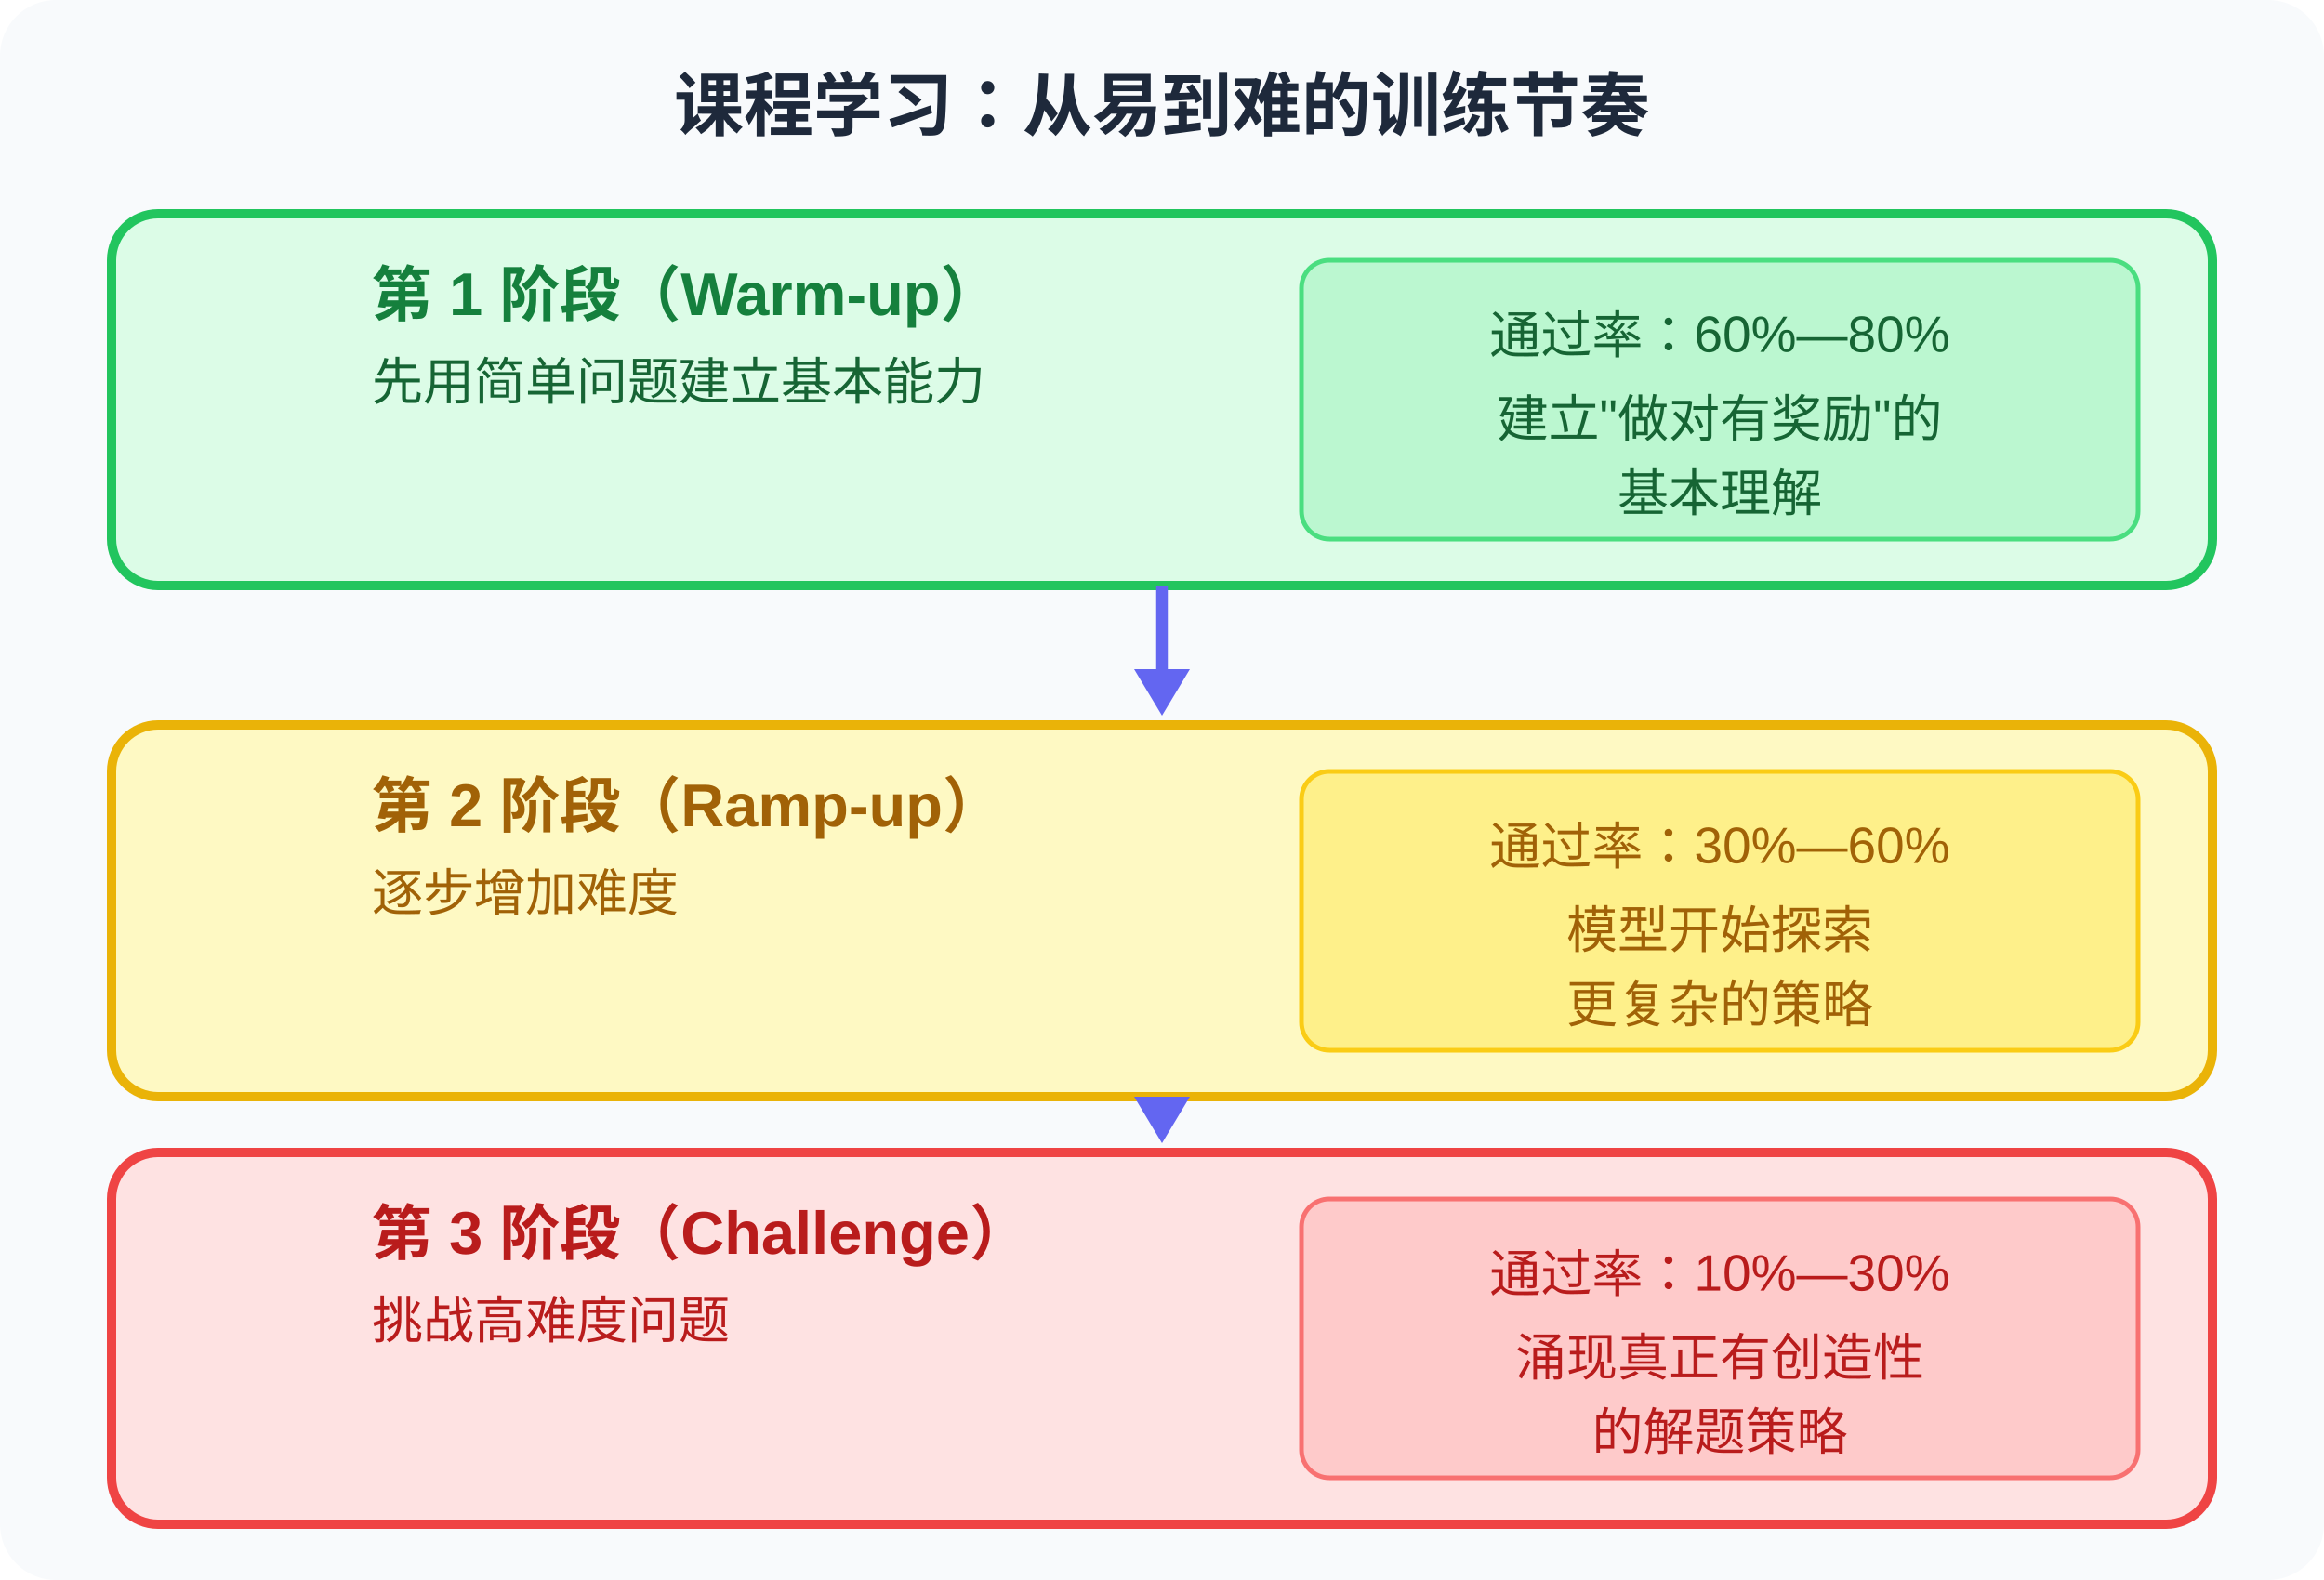
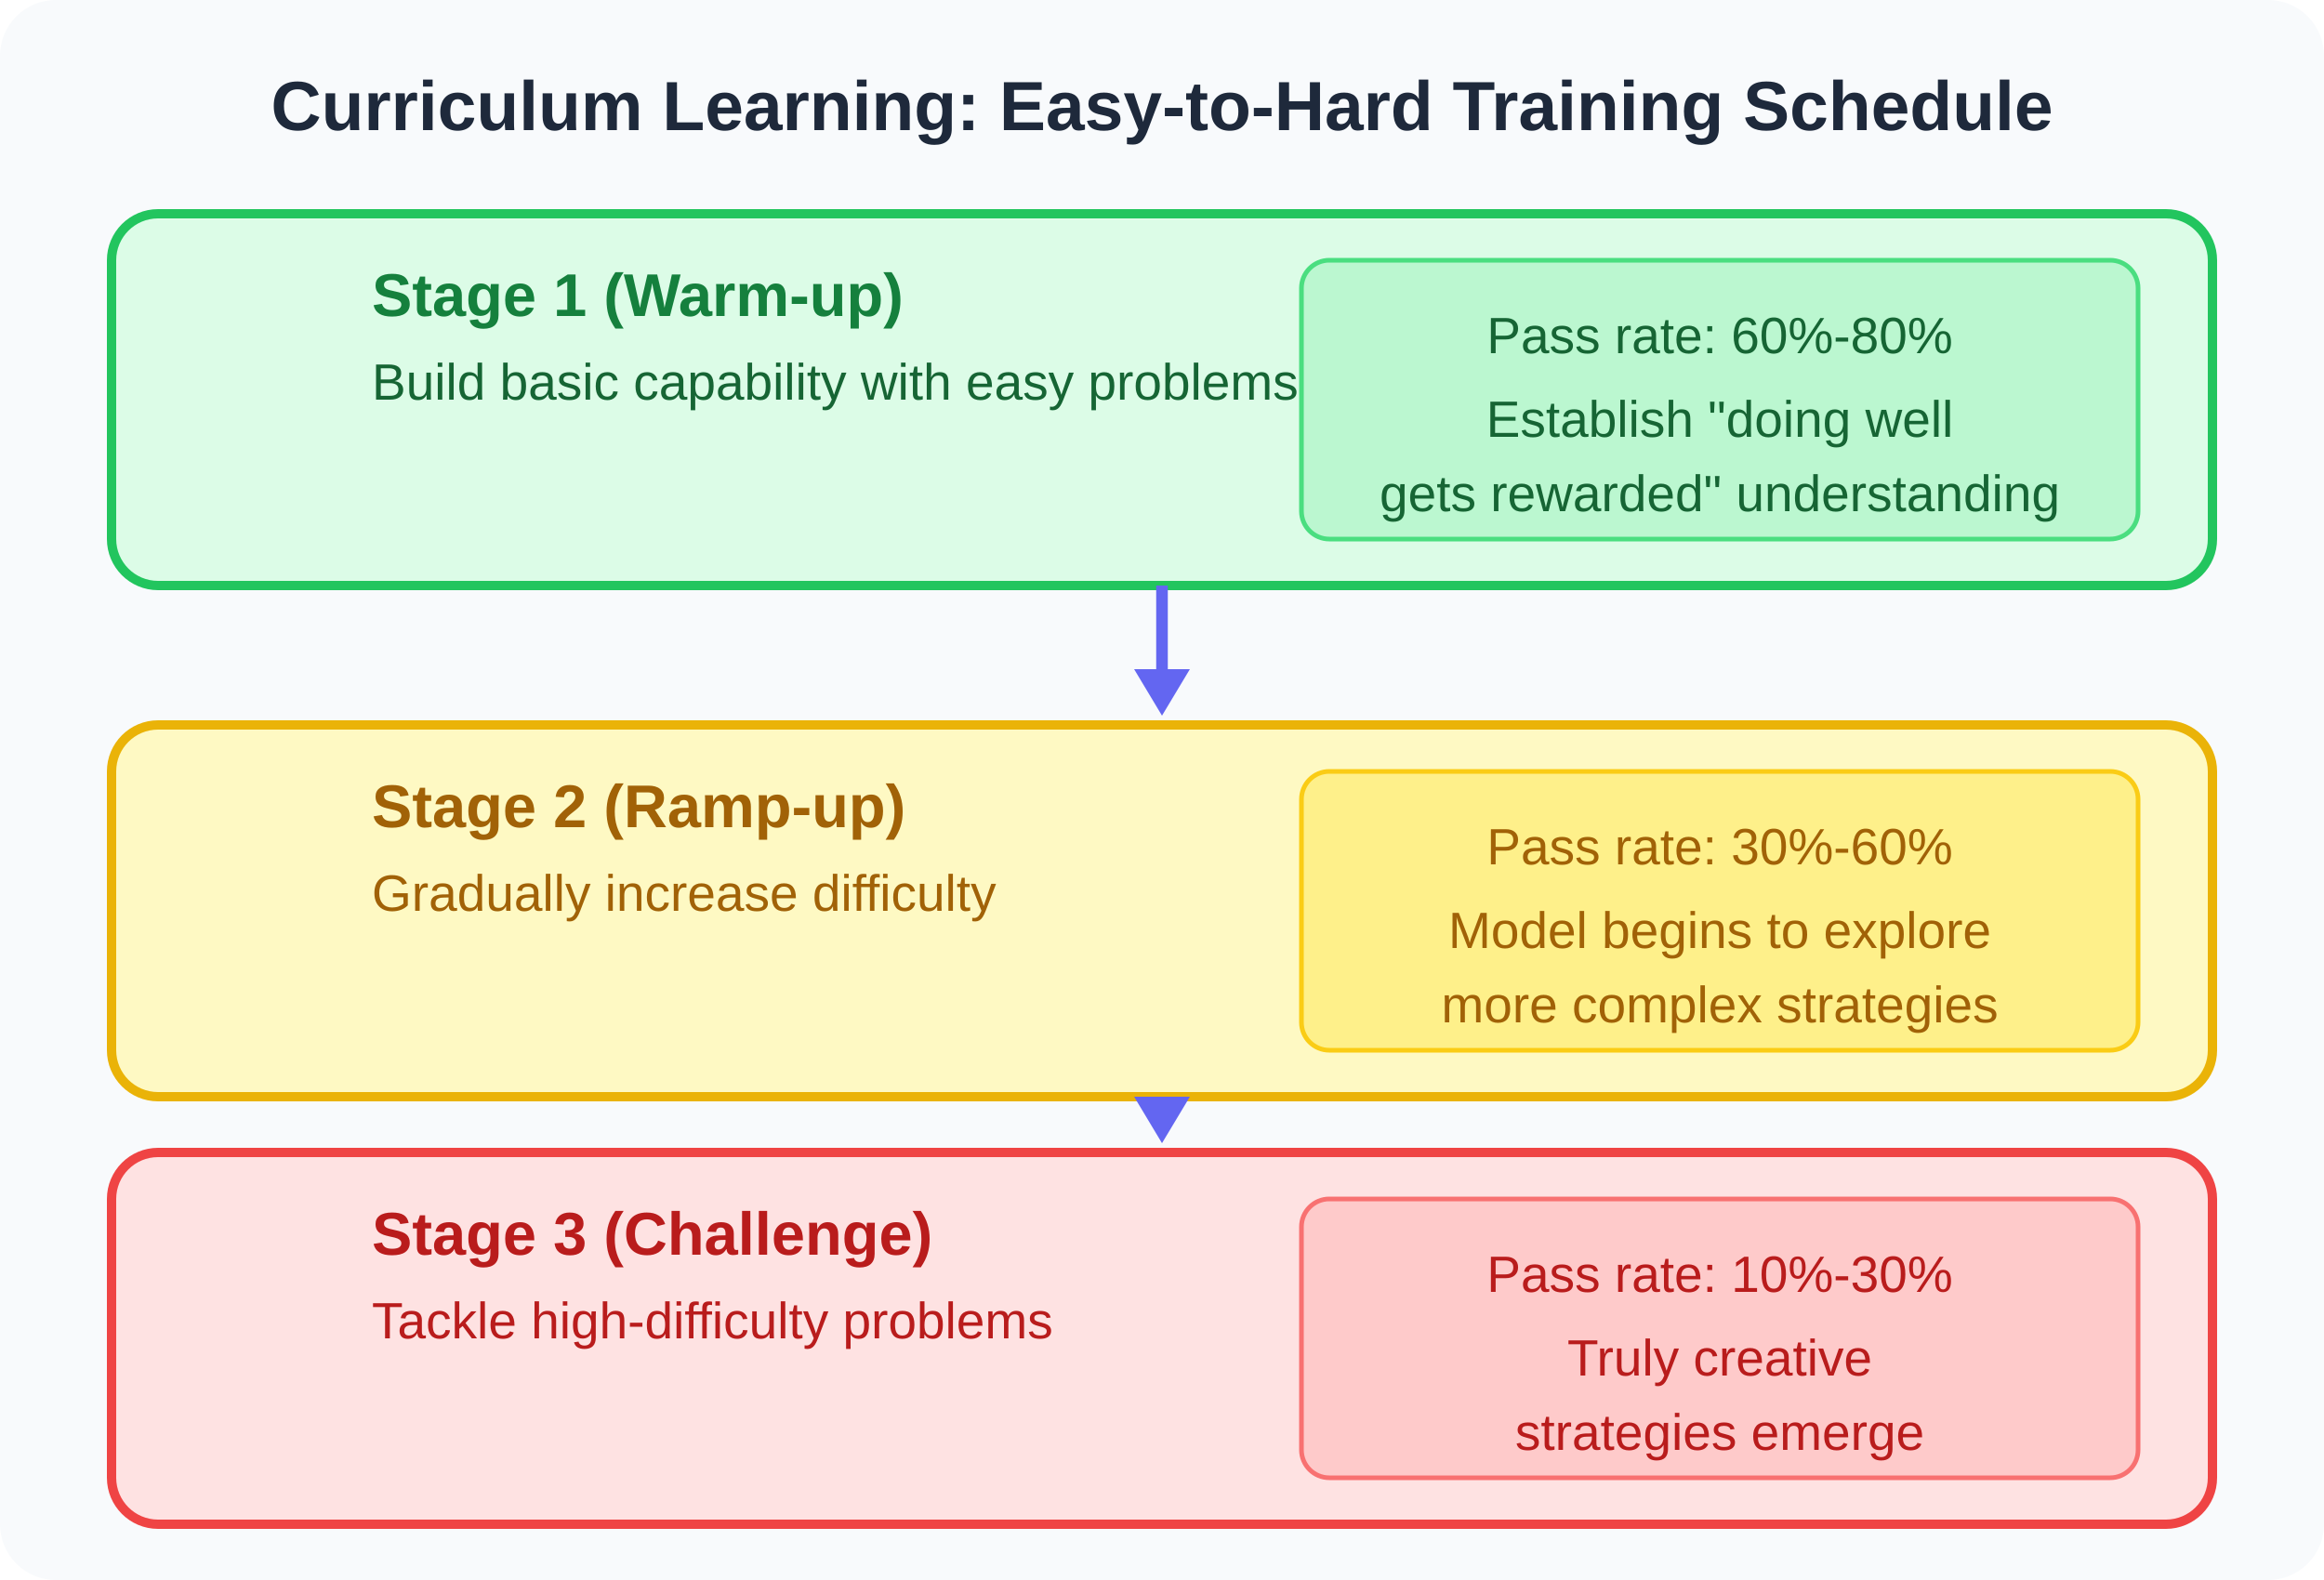
<svg xmlns="http://www.w3.org/2000/svg" viewBox="0 0 500 340" width="500" height="340" font-family="'PingFang SC','Microsoft YaHei',Arial,sans-serif">
  <rect width="500" height="340" rx="12" fill="#f8fafc" />
-   <text x="250" y="28" text-anchor="middle" font-size="15" font-weight="bold" fill="#1e293b">课程学习：从易到难的训练节奏</text>
+   <text x="250" y="28" text-anchor="middle" font-size="15" font-weight="bold" fill="#1e293b">Curriculum Learning: Easy-to-Hard Training Schedule</text>
  <rect x="24" y="46" width="452" height="80" rx="10" fill="#dcfce7" stroke="#22c55e" stroke-width="2" />
-   <text x="80" y="68" font-size="13" font-weight="bold" fill="#15803d">第 1 阶段（Warm-up）</text>
-   <text x="80" y="86" font-size="11" fill="#166534">先用简单问题建立基本能力</text>
+   <text x="80" y="68" font-size="13" font-weight="bold" fill="#15803d">Stage 1 (Warm-up)</text>
+   <text x="80" y="86" font-size="11" fill="#166534">Build basic capability with easy problems first</text>
  <rect x="280" y="56" width="180" height="60" rx="6" fill="#bbf7d0" stroke="#4ade80" stroke-width="1" />
-   <text x="370" y="76" text-anchor="middle" font-size="11" fill="#166534">通过率：60%—80%</text>
-   <text x="370" y="94" text-anchor="middle" font-size="11" fill="#166534">建立"做对有奖励"的</text>
-   <text x="370" y="110" text-anchor="middle" font-size="11" fill="#166534">基本理解</text>
+   <text x="370" y="76" text-anchor="middle" font-size="11" fill="#166534">Pass rate: 60%-80%</text>
+   <text x="370" y="94" text-anchor="middle" font-size="11" fill="#166534">Establish "doing well</text>
+   <text x="370" y="110" text-anchor="middle" font-size="11" fill="#166534">gets rewarded" understanding</text>
  <line x1="250" y1="126" x2="250" y2="144" stroke="#6366f1" stroke-width="2.5">
    <marker id="arr2" markerWidth="8" markerHeight="8" refX="6" refY="3" orient="auto">
      <path d="M0,0 L0,6 L8,3 z" fill="#6366f1" />
    </marker>
  </line>
  <polygon points="244,144 256,144 250,154" fill="#6366f1" />
  <rect x="24" y="156" width="452" height="80" rx="10" fill="#fef9c3" stroke="#eab308" stroke-width="2" />
-   <text x="80" y="178" font-size="13" font-weight="bold" fill="#a16207">第 2 阶段（Ramp-up）</text>
-   <text x="80" y="196" font-size="11" fill="#a16207">逐步增加难度</text>
+   <text x="80" y="178" font-size="13" font-weight="bold" fill="#a16207">Stage 2 (Ramp-up)</text>
+   <text x="80" y="196" font-size="11" fill="#a16207">Gradually increase difficulty</text>
  <rect x="280" y="166" width="180" height="60" rx="6" fill="#fef08a" stroke="#facc15" stroke-width="1" />
-   <text x="370" y="186" text-anchor="middle" font-size="11" fill="#a16207">通过率：30%—60%</text>
-   <text x="370" y="204" text-anchor="middle" font-size="11" fill="#a16207">模型开始探索</text>
-   <text x="370" y="220" text-anchor="middle" font-size="11" fill="#a16207">更复杂的策略</text>
+   <text x="370" y="186" text-anchor="middle" font-size="11" fill="#a16207">Pass rate: 30%-60%</text>
+   <text x="370" y="204" text-anchor="middle" font-size="11" fill="#a16207">Model begins to explore</text>
+   <text x="370" y="220" text-anchor="middle" font-size="11" fill="#a16207">more complex strategies</text>
  <polygon points="244,236 256,236 250,246" fill="#6366f1" />
  <rect x="24" y="248" width="452" height="80" rx="10" fill="#fee2e2" stroke="#ef4444" stroke-width="2" />
-   <text x="80" y="270" font-size="13" font-weight="bold" fill="#b91c1c">第 3 阶段（Challenge）</text>
-   <text x="80" y="288" font-size="11" fill="#b91c1c">挑战高难度问题</text>
+   <text x="80" y="270" font-size="13" font-weight="bold" fill="#b91c1c">Stage 3 (Challenge)</text>
+   <text x="80" y="288" font-size="11" fill="#b91c1c">Tackle high-difficulty problems</text>
  <rect x="280" y="258" width="180" height="60" rx="6" fill="#fecaca" stroke="#f87171" stroke-width="1" />
-   <text x="370" y="278" text-anchor="middle" font-size="11" fill="#b91c1c">通过率：10%—30%</text>
-   <text x="370" y="296" text-anchor="middle" font-size="11" fill="#b91c1c">涌现真正有创造性</text>
-   <text x="370" y="312" text-anchor="middle" font-size="11" fill="#b91c1c">的解题策略</text>
+   <text x="370" y="278" text-anchor="middle" font-size="11" fill="#b91c1c">Pass rate: 10%-30%</text>
+   <text x="370" y="296" text-anchor="middle" font-size="11" fill="#b91c1c">Truly creative</text>
+   <text x="370" y="312" text-anchor="middle" font-size="11" fill="#b91c1c">strategies emerge</text>
</svg>
